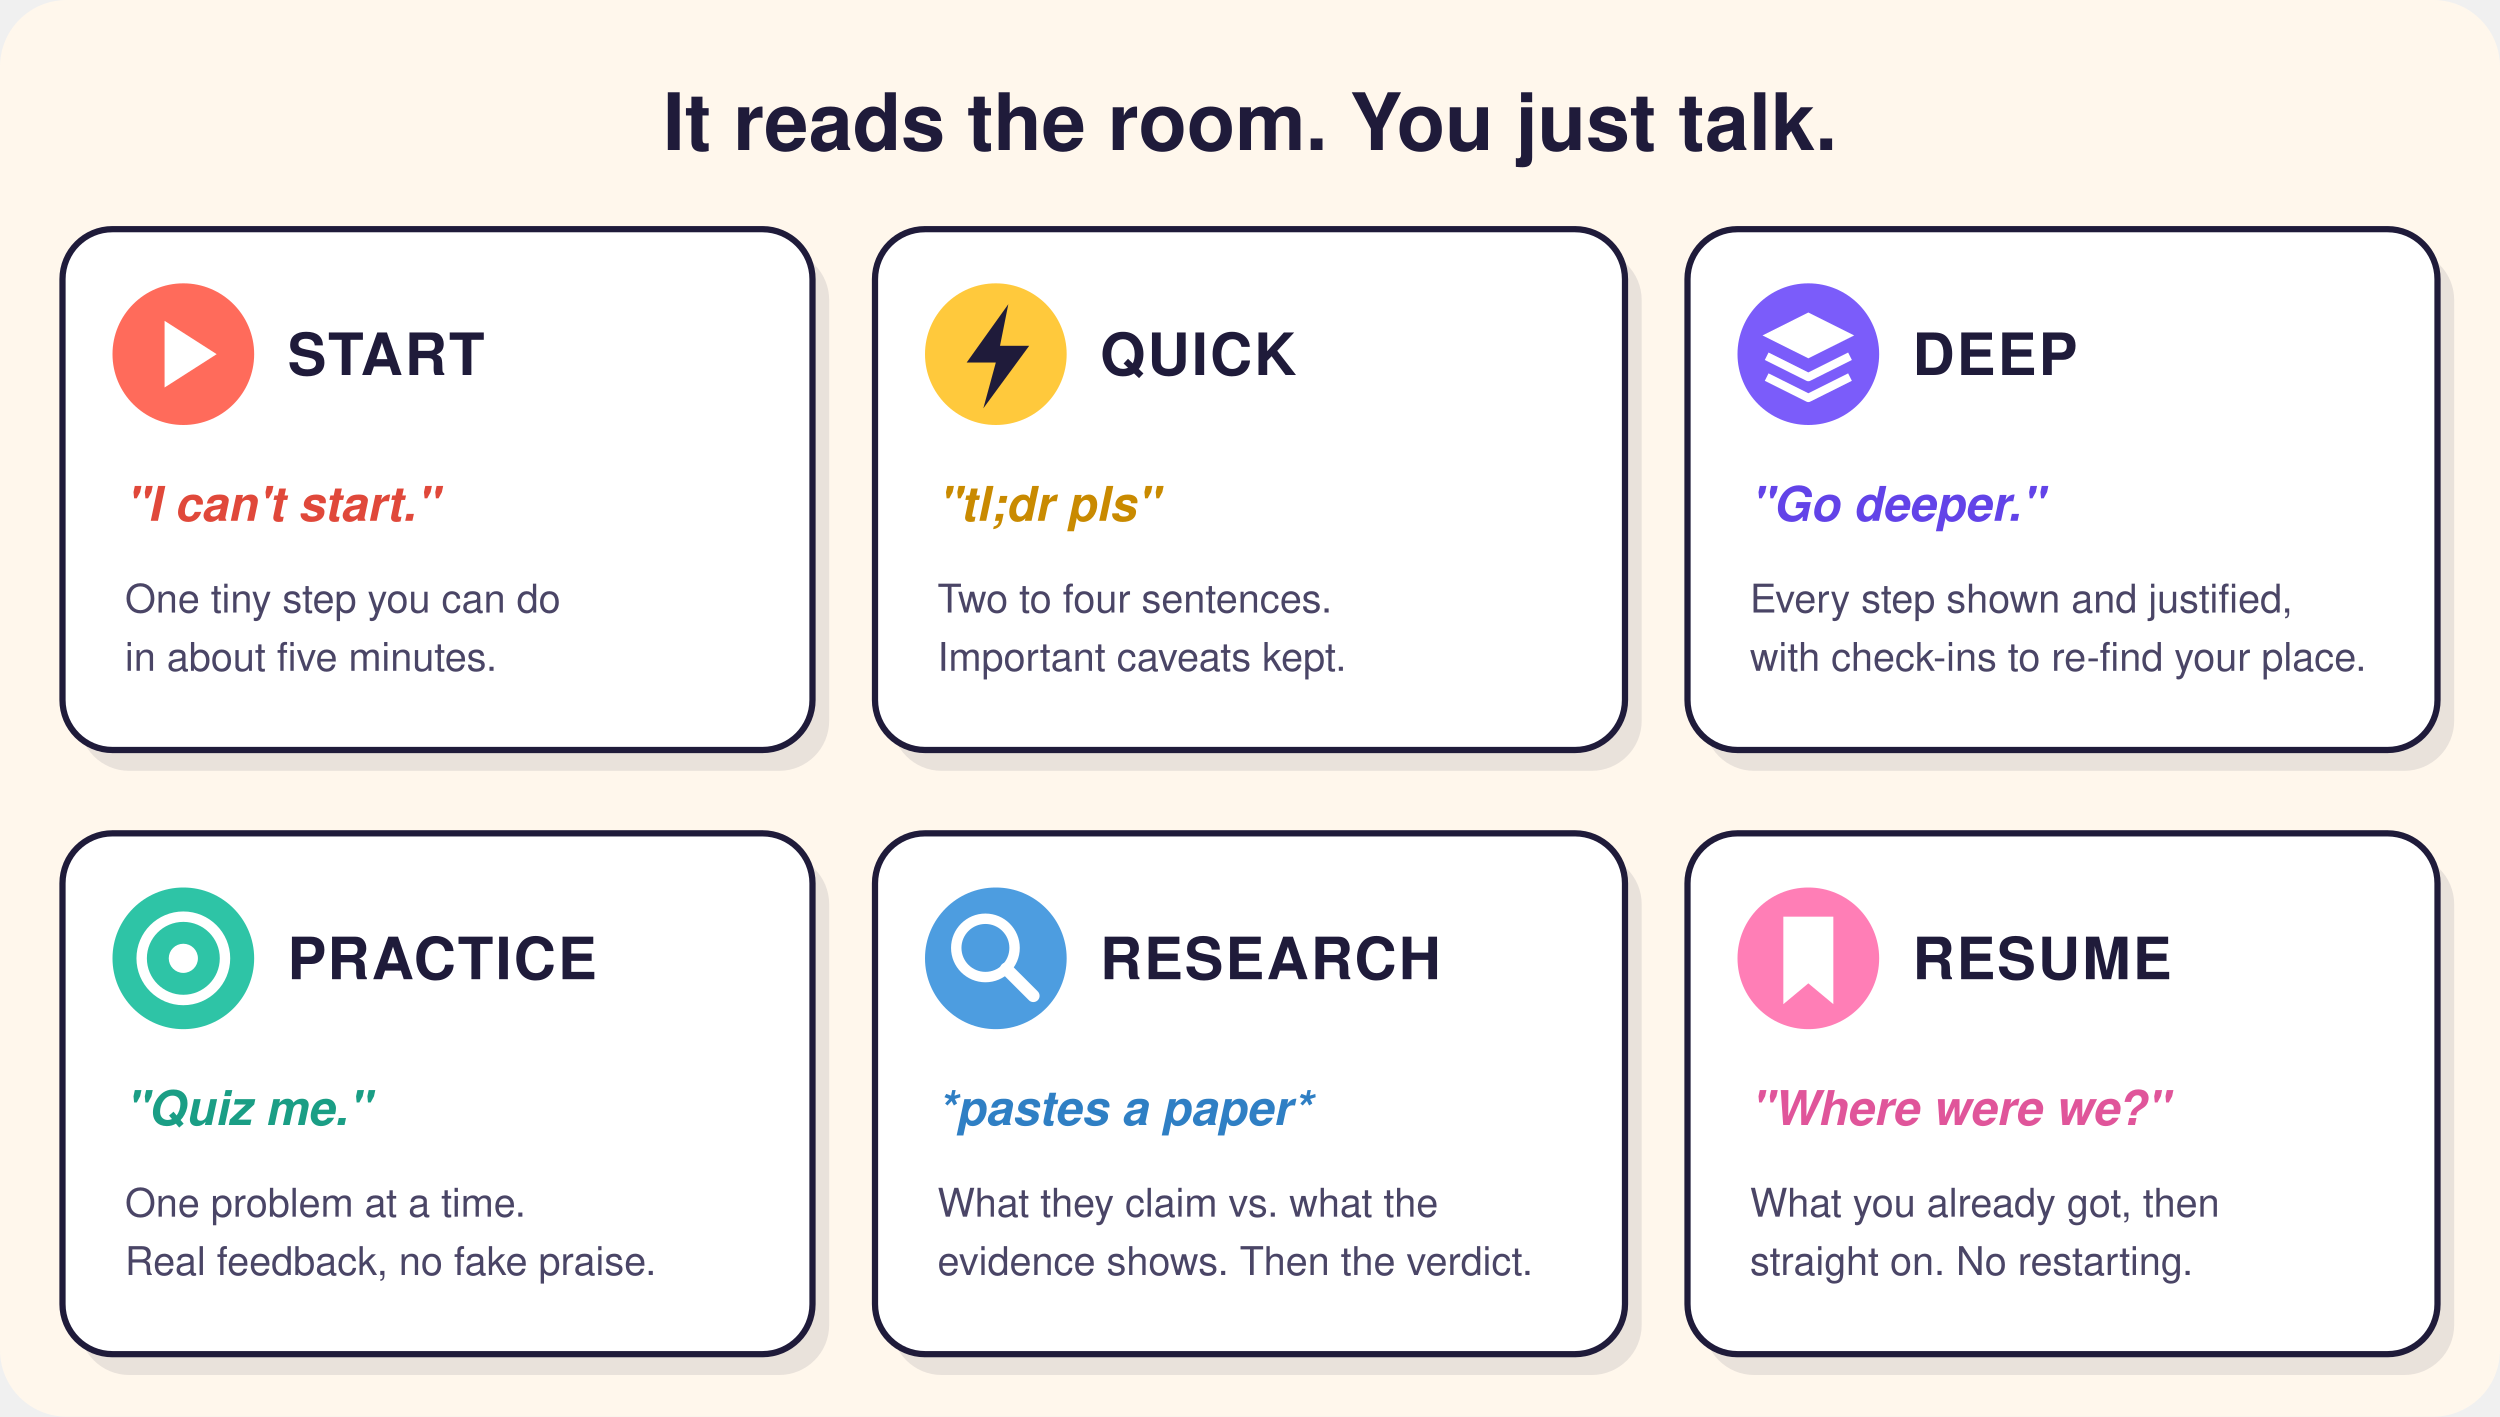
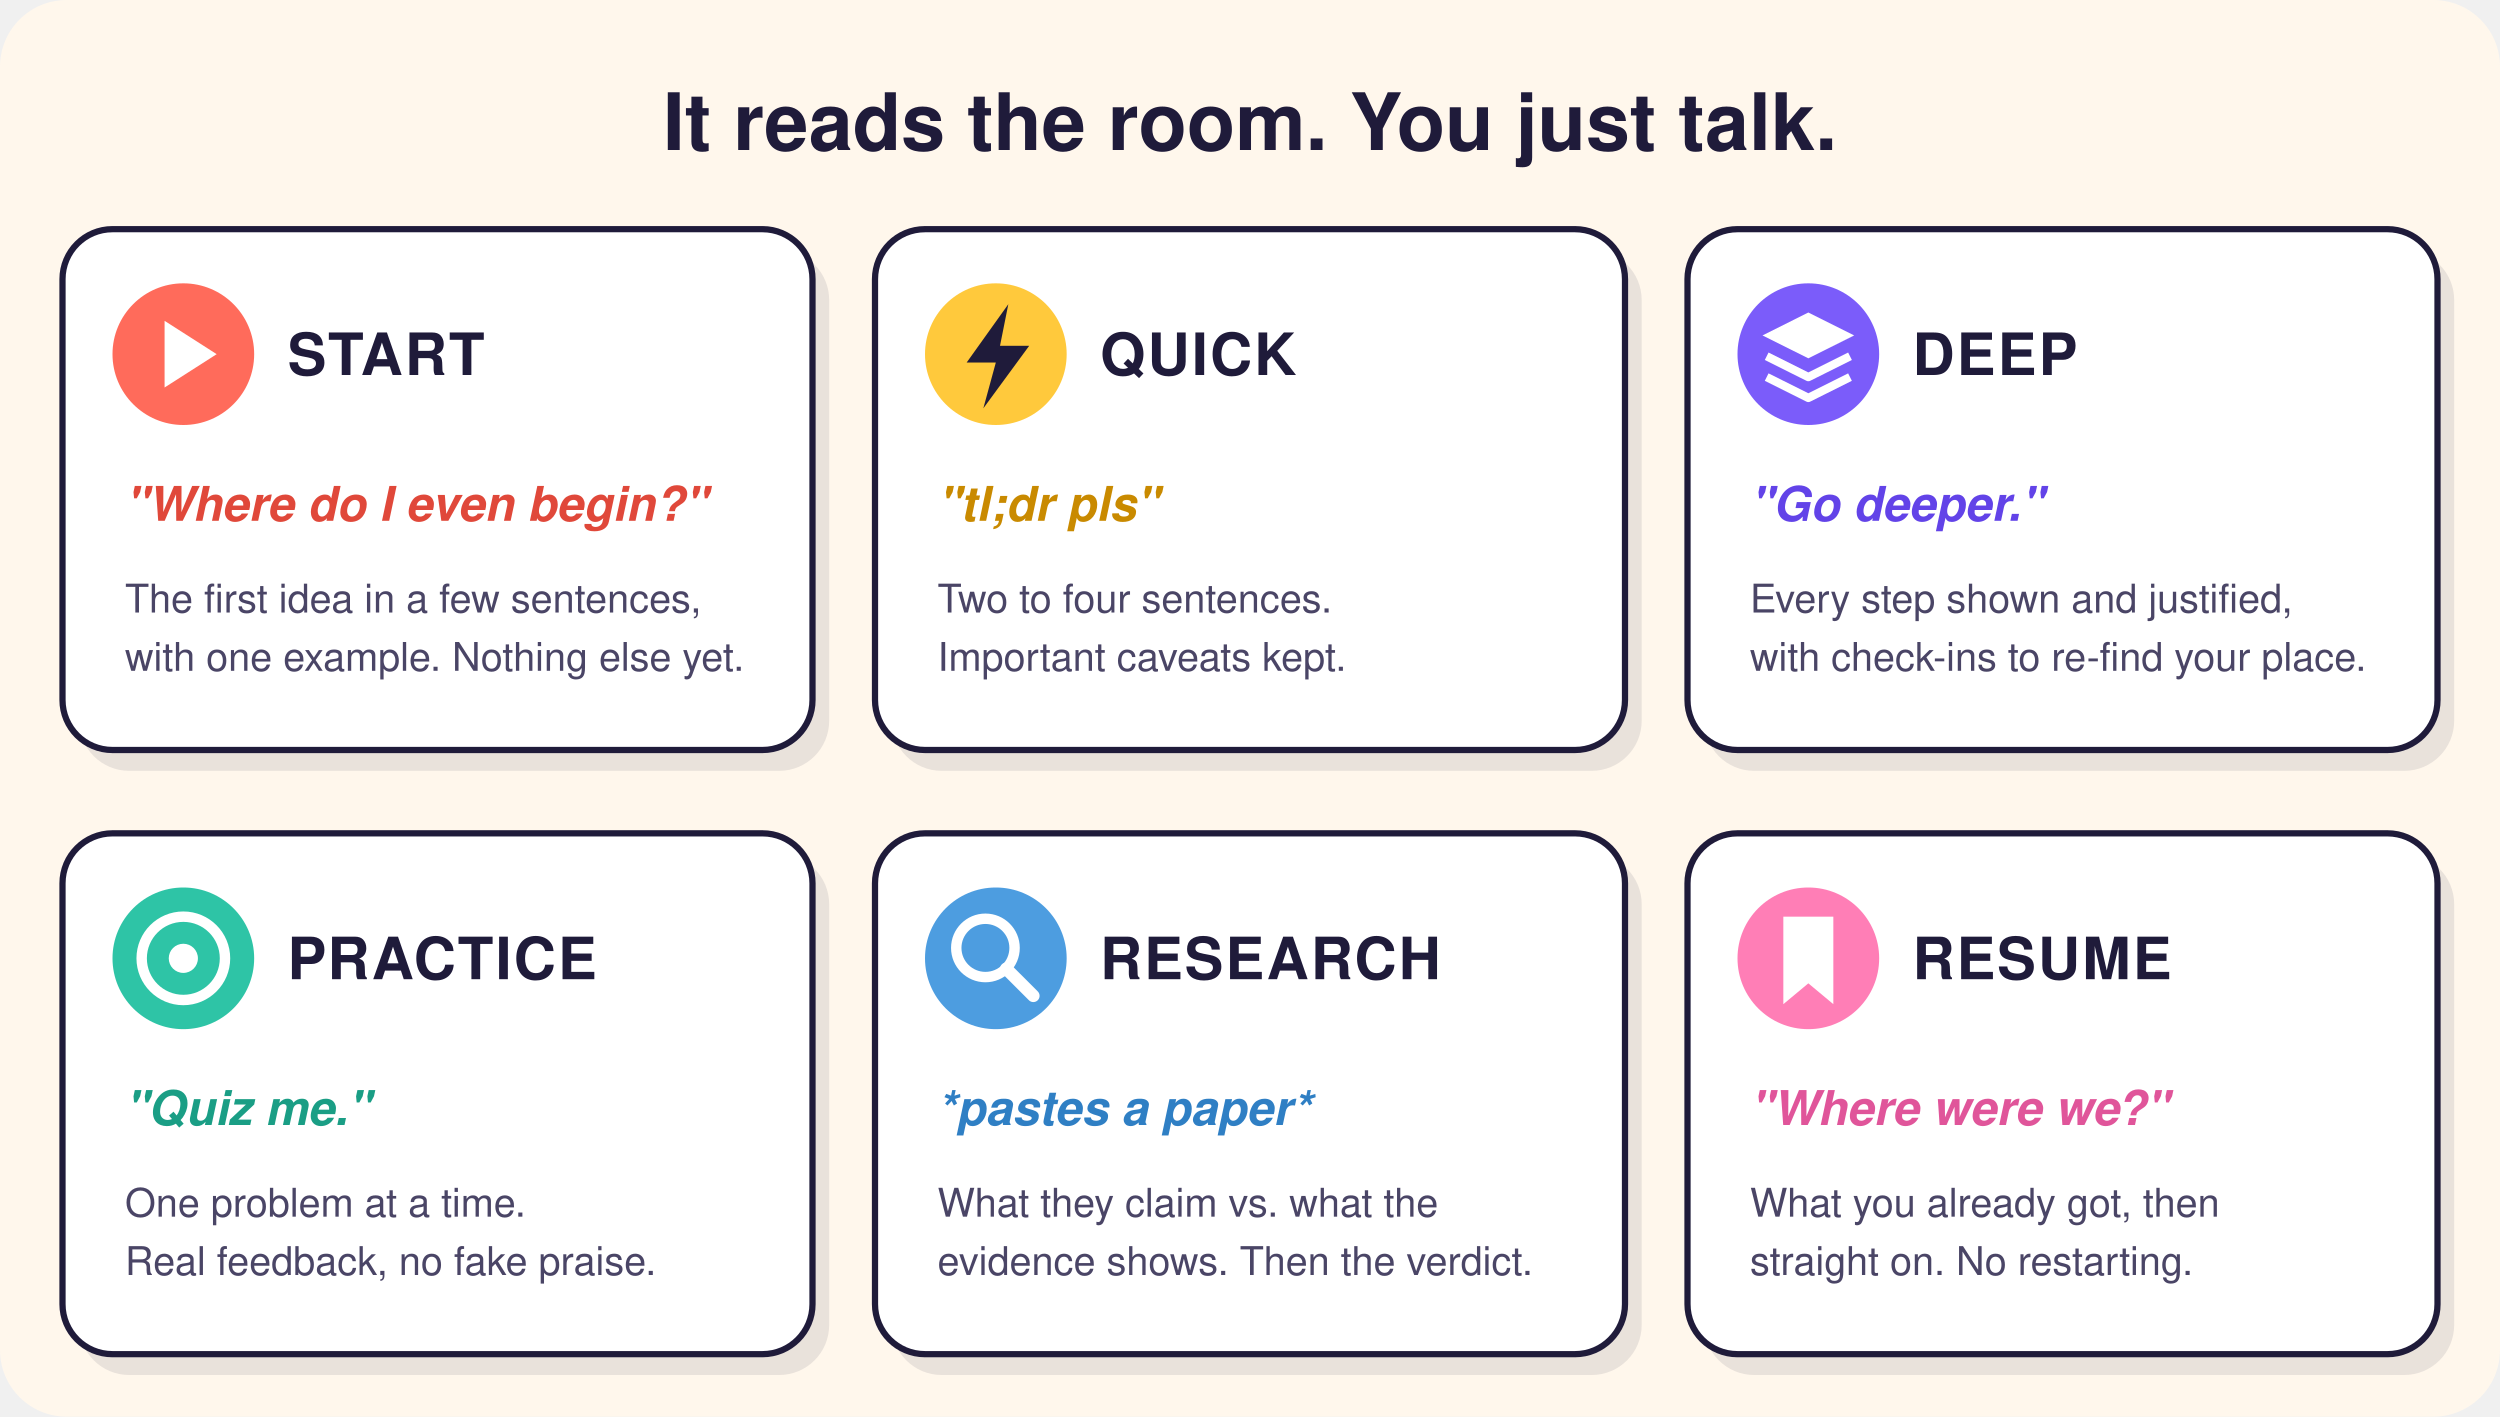
<svg xmlns="http://www.w3.org/2000/svg" width="1200" height="680" viewBox="0 0 1200 680" role="img" aria-labelledby="t">
  <style>
    text{font-family:'Segoe UI','Helvetica Neue',Helvetica,Arial,sans-serif}
    .name{font-size:28px;font-weight:900;fill:#1F1B3A;letter-spacing:1px}
    .say{font-size:23px;font-weight:700;font-style:italic}
    .res{font-size:19px;fill:#4A4566}
  </style>
  <rect width="1200" height="680" rx="32" fill="#FFF7EC" />
  <text x="600" y="72" font-size="38" font-weight="900" fill="#1F1B3A" text-anchor="middle">It reads the room. You just talk.</text>
  <g transform="translate(30 110)">
    <rect x="8" y="10" width="360" height="250" rx="24" fill="#1F1B3A" opacity=".10" />
    <rect width="360" height="250" rx="24" fill="#ffffff" stroke="#1F1B3A" stroke-width="3" />
    <circle cx="58" cy="60" r="34" fill="#FF6B5B" />
    <path d="M49 44 L74 60 L49 76 z" fill="#ffffff" />
    <text x="108" y="70" class="name">START</text>
-     <text x="30" y="140" class="say" fill="#E0483A">"I can't start."</text>
-     <text x="30" y="184" class="res">One tiny step you can do</text>
-     <text x="30" y="212" class="res">in about five minutes.</text>
+     <text x="30" y="140" class="say" fill="#E0483A">"Where do I even begin?"</text>
+     <text x="30" y="184" class="res">The first idea in a few sentences,</text>
+     <text x="30" y="212" class="res">with one example. Nothing else yet.</text>
  </g>
  <g transform="translate(420 110)">
    <rect x="8" y="10" width="360" height="250" rx="24" fill="#1F1B3A" opacity=".10" />
    <rect width="360" height="250" rx="24" fill="#ffffff" stroke="#1F1B3A" stroke-width="3" />
    <circle cx="58" cy="60" r="34" fill="#FFC93C" />
    <path d="M64 36 L44 64 L58 64 L52 86 L74 56 L60 56 z" fill="#1F1B3A" />
    <text x="108" y="70" class="name">QUICK</text>
    <text x="30" y="140" class="say" fill="#C98A00">"tl;dr pls"</text>
    <text x="30" y="184" class="res">Two to four sentences.</text>
    <text x="30" y="212" class="res">Important caveats kept.</text>
  </g>
  <g transform="translate(810 110)">
    <rect x="8" y="10" width="360" height="250" rx="24" fill="#1F1B3A" opacity=".10" />
    <rect width="360" height="250" rx="24" fill="#ffffff" stroke="#1F1B3A" stroke-width="3" />
    <circle cx="58" cy="60" r="34" fill="#7B5CFA" />
    <path d="M58 40 L80 51 L58 62 L36 51 z" fill="#ffffff" />
    <path d="M38 61 L58 71 L78 61" stroke="#ffffff" stroke-width="4" fill="none" stroke-linejoin="round" />
    <path d="M38 71 L58 81 L78 71" stroke="#ffffff" stroke-width="4" fill="none" stroke-linejoin="round" />
    <text x="108" y="70" class="name">DEEP</text>
    <text x="30" y="140" class="say" fill="#6243E8">"Go deeper."</text>
    <text x="30" y="184" class="res">Every step shown and justified,</text>
    <text x="30" y="212" class="res">with check-ins to re-find your place.</text>
  </g>
  <g transform="translate(30 400)">
    <rect x="8" y="10" width="360" height="250" rx="24" fill="#1F1B3A" opacity=".10" />
    <rect width="360" height="250" rx="24" fill="#ffffff" stroke="#1F1B3A" stroke-width="3" />
    <circle cx="58" cy="60" r="34" fill="#2EC4A6" />
    <circle cx="58" cy="60" r="20" fill="none" stroke="#ffffff" stroke-width="5" />
    <circle cx="58" cy="60" r="7" fill="#ffffff" />
    <text x="108" y="70" class="name">PRACTICE</text>
    <text x="30" y="140" class="say" fill="#1A9E85">"Quiz me."</text>
    <text x="30" y="184" class="res">One problem at a time.</text>
    <text x="30" y="212" class="res">Real feedback, no fake praise.</text>
  </g>
  <g transform="translate(420 400)">
    <rect x="8" y="10" width="360" height="250" rx="24" fill="#1F1B3A" opacity=".10" />
    <rect width="360" height="250" rx="24" fill="#ffffff" stroke="#1F1B3A" stroke-width="3" />
    <circle cx="58" cy="60" r="34" fill="#4D9DE0" />
    <circle cx="53" cy="55" r="14" fill="none" stroke="#ffffff" stroke-width="5" />
    <path d="M63 65 L76 78" stroke="#ffffff" stroke-width="6" stroke-linecap="round" />
    <text x="108" y="70" class="name">RESEARCH</text>
    <text x="30" y="140" class="say" fill="#2F7FC4">*pastes a paper*</text>
    <text x="30" y="184" class="res">What they claim vs. what the</text>
    <text x="30" y="212" class="res">evidence shows. Then the verdict.</text>
  </g>
  <g transform="translate(810 400)">
    <rect x="8" y="10" width="360" height="250" rx="24" fill="#1F1B3A" opacity=".10" />
    <rect width="360" height="250" rx="24" fill="#ffffff" stroke="#1F1B3A" stroke-width="3" />
    <circle cx="58" cy="60" r="34" fill="#FF7EB6" />
    <path d="M46 40 H70 V82 L58 72 L46 82 z" fill="#ffffff" />
    <text x="108" y="70" class="name">RESUME</text>
    <text x="30" y="140" class="say" fill="#E0559A">"Where were we?"</text>
    <text x="30" y="184" class="res">What you already got, then</text>
    <text x="30" y="212" class="res">straight on. No restarting.</text>
  </g>
</svg>
